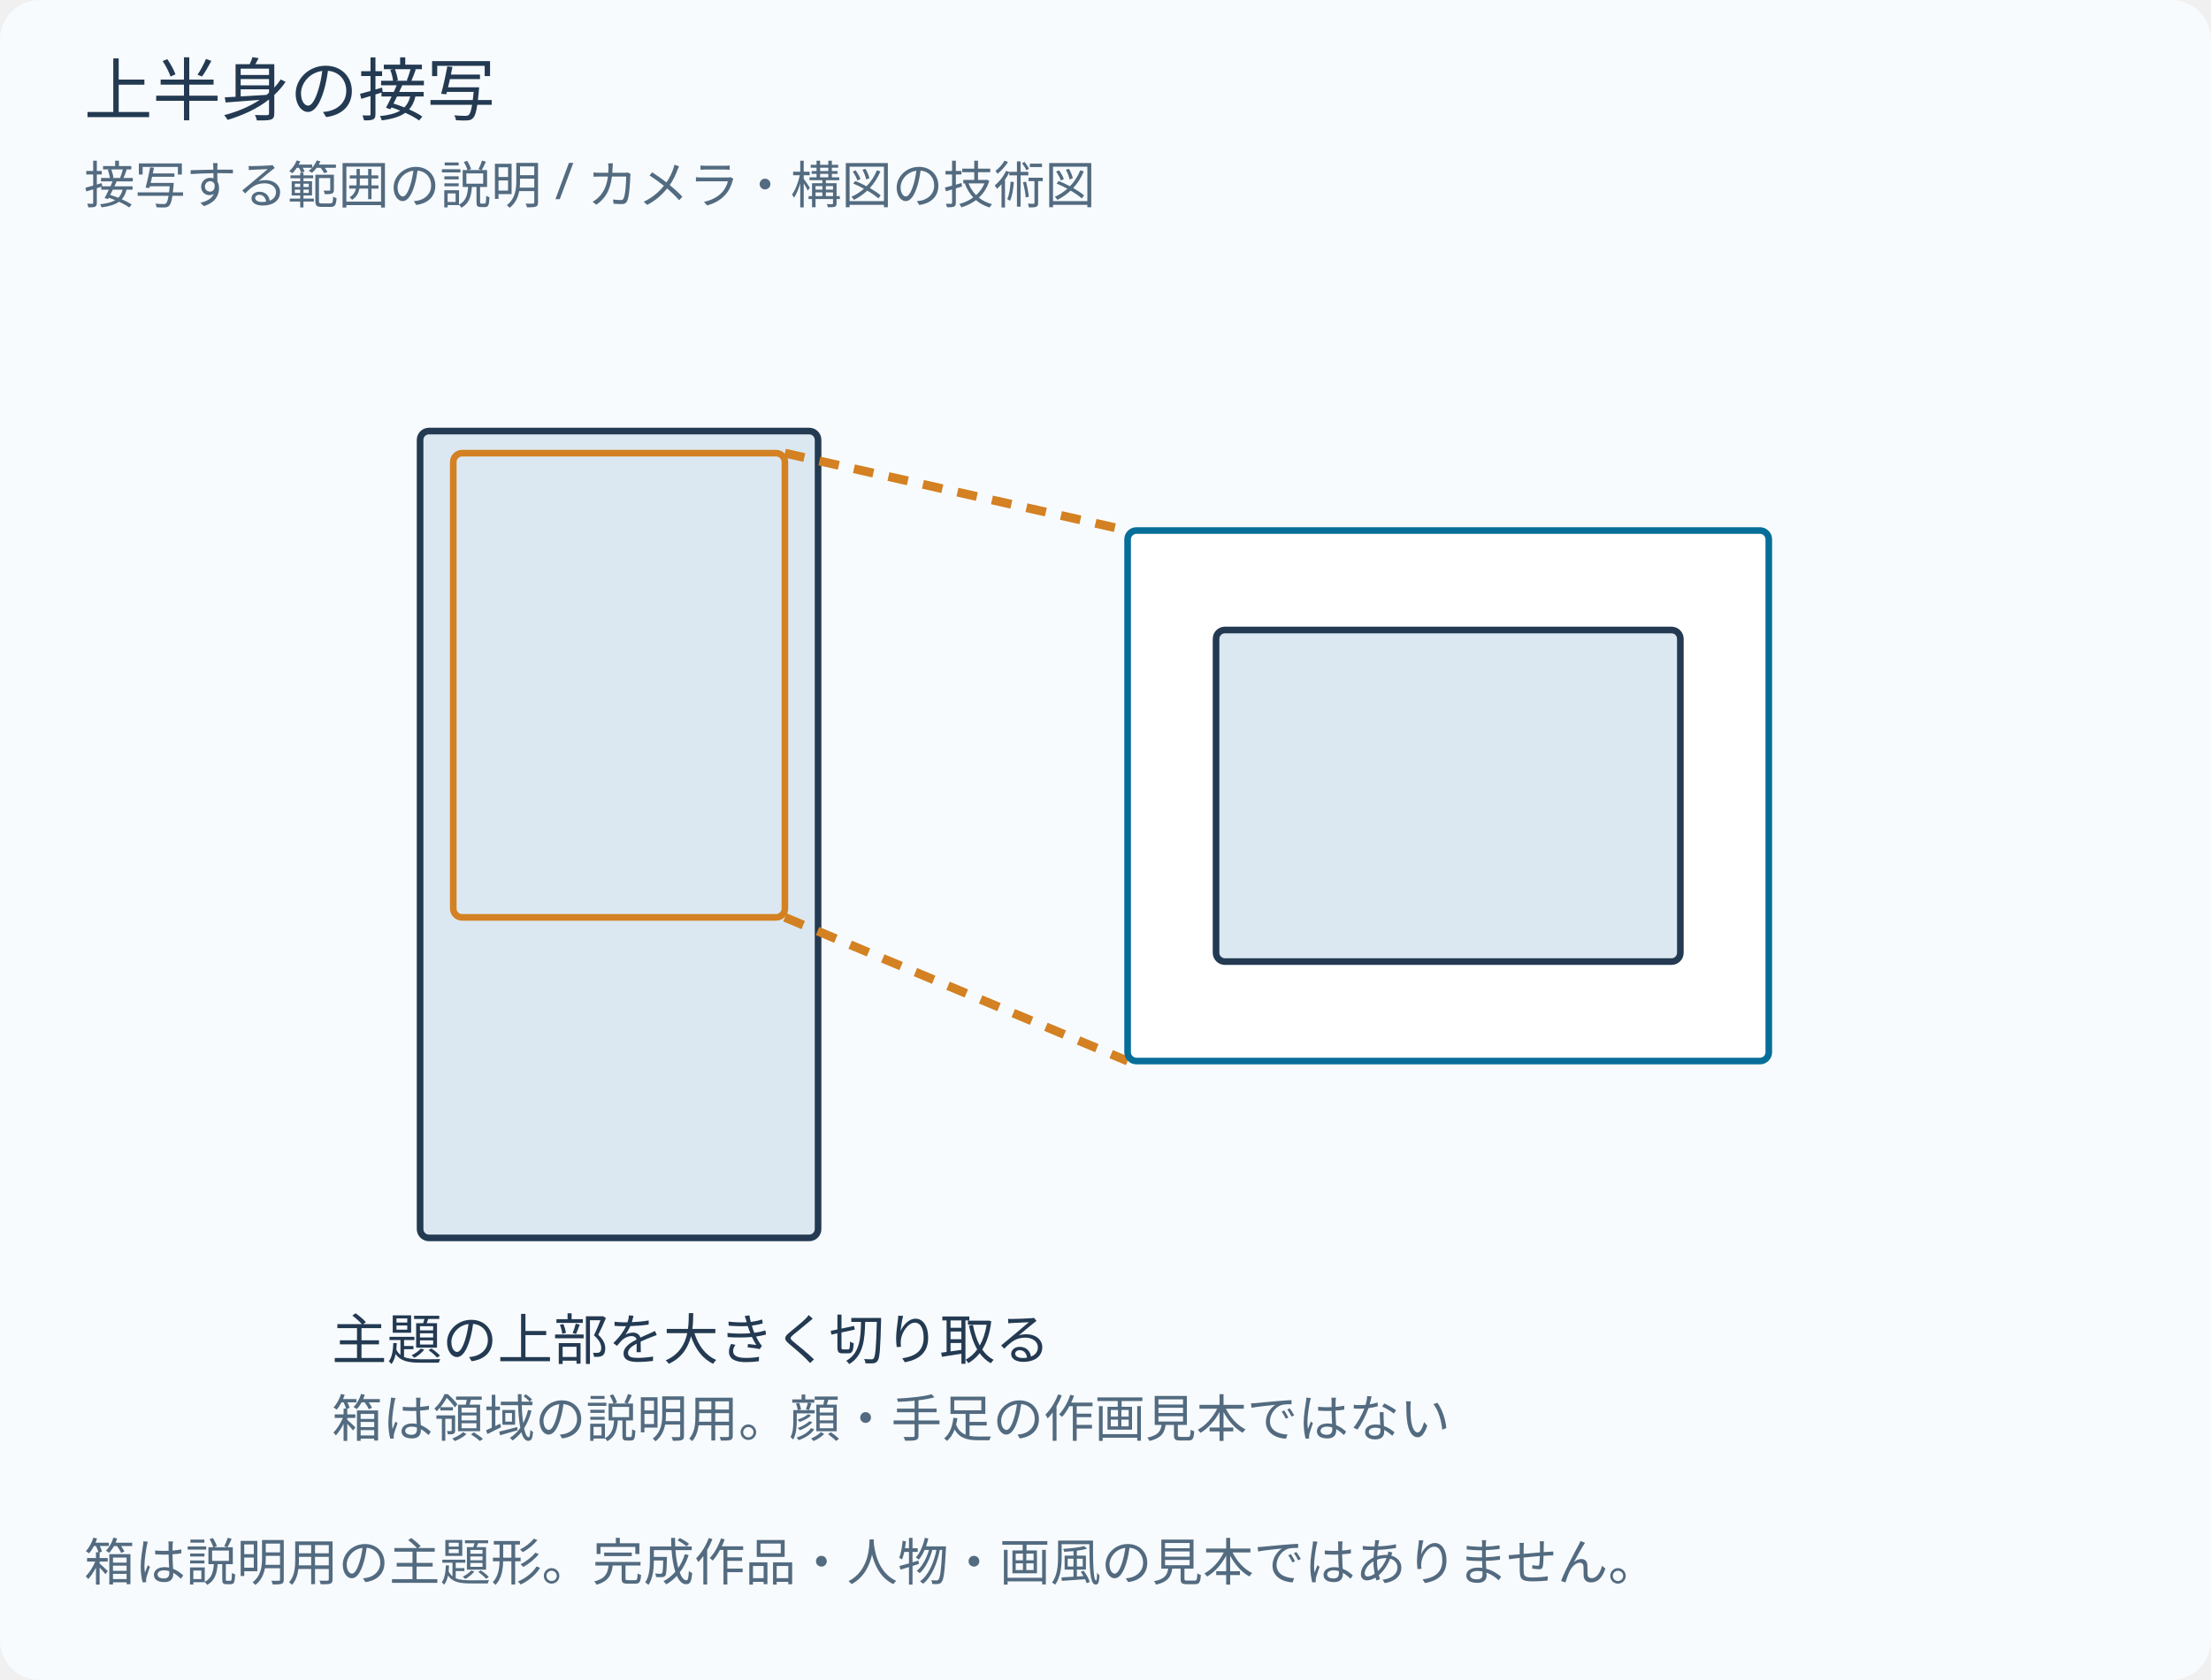
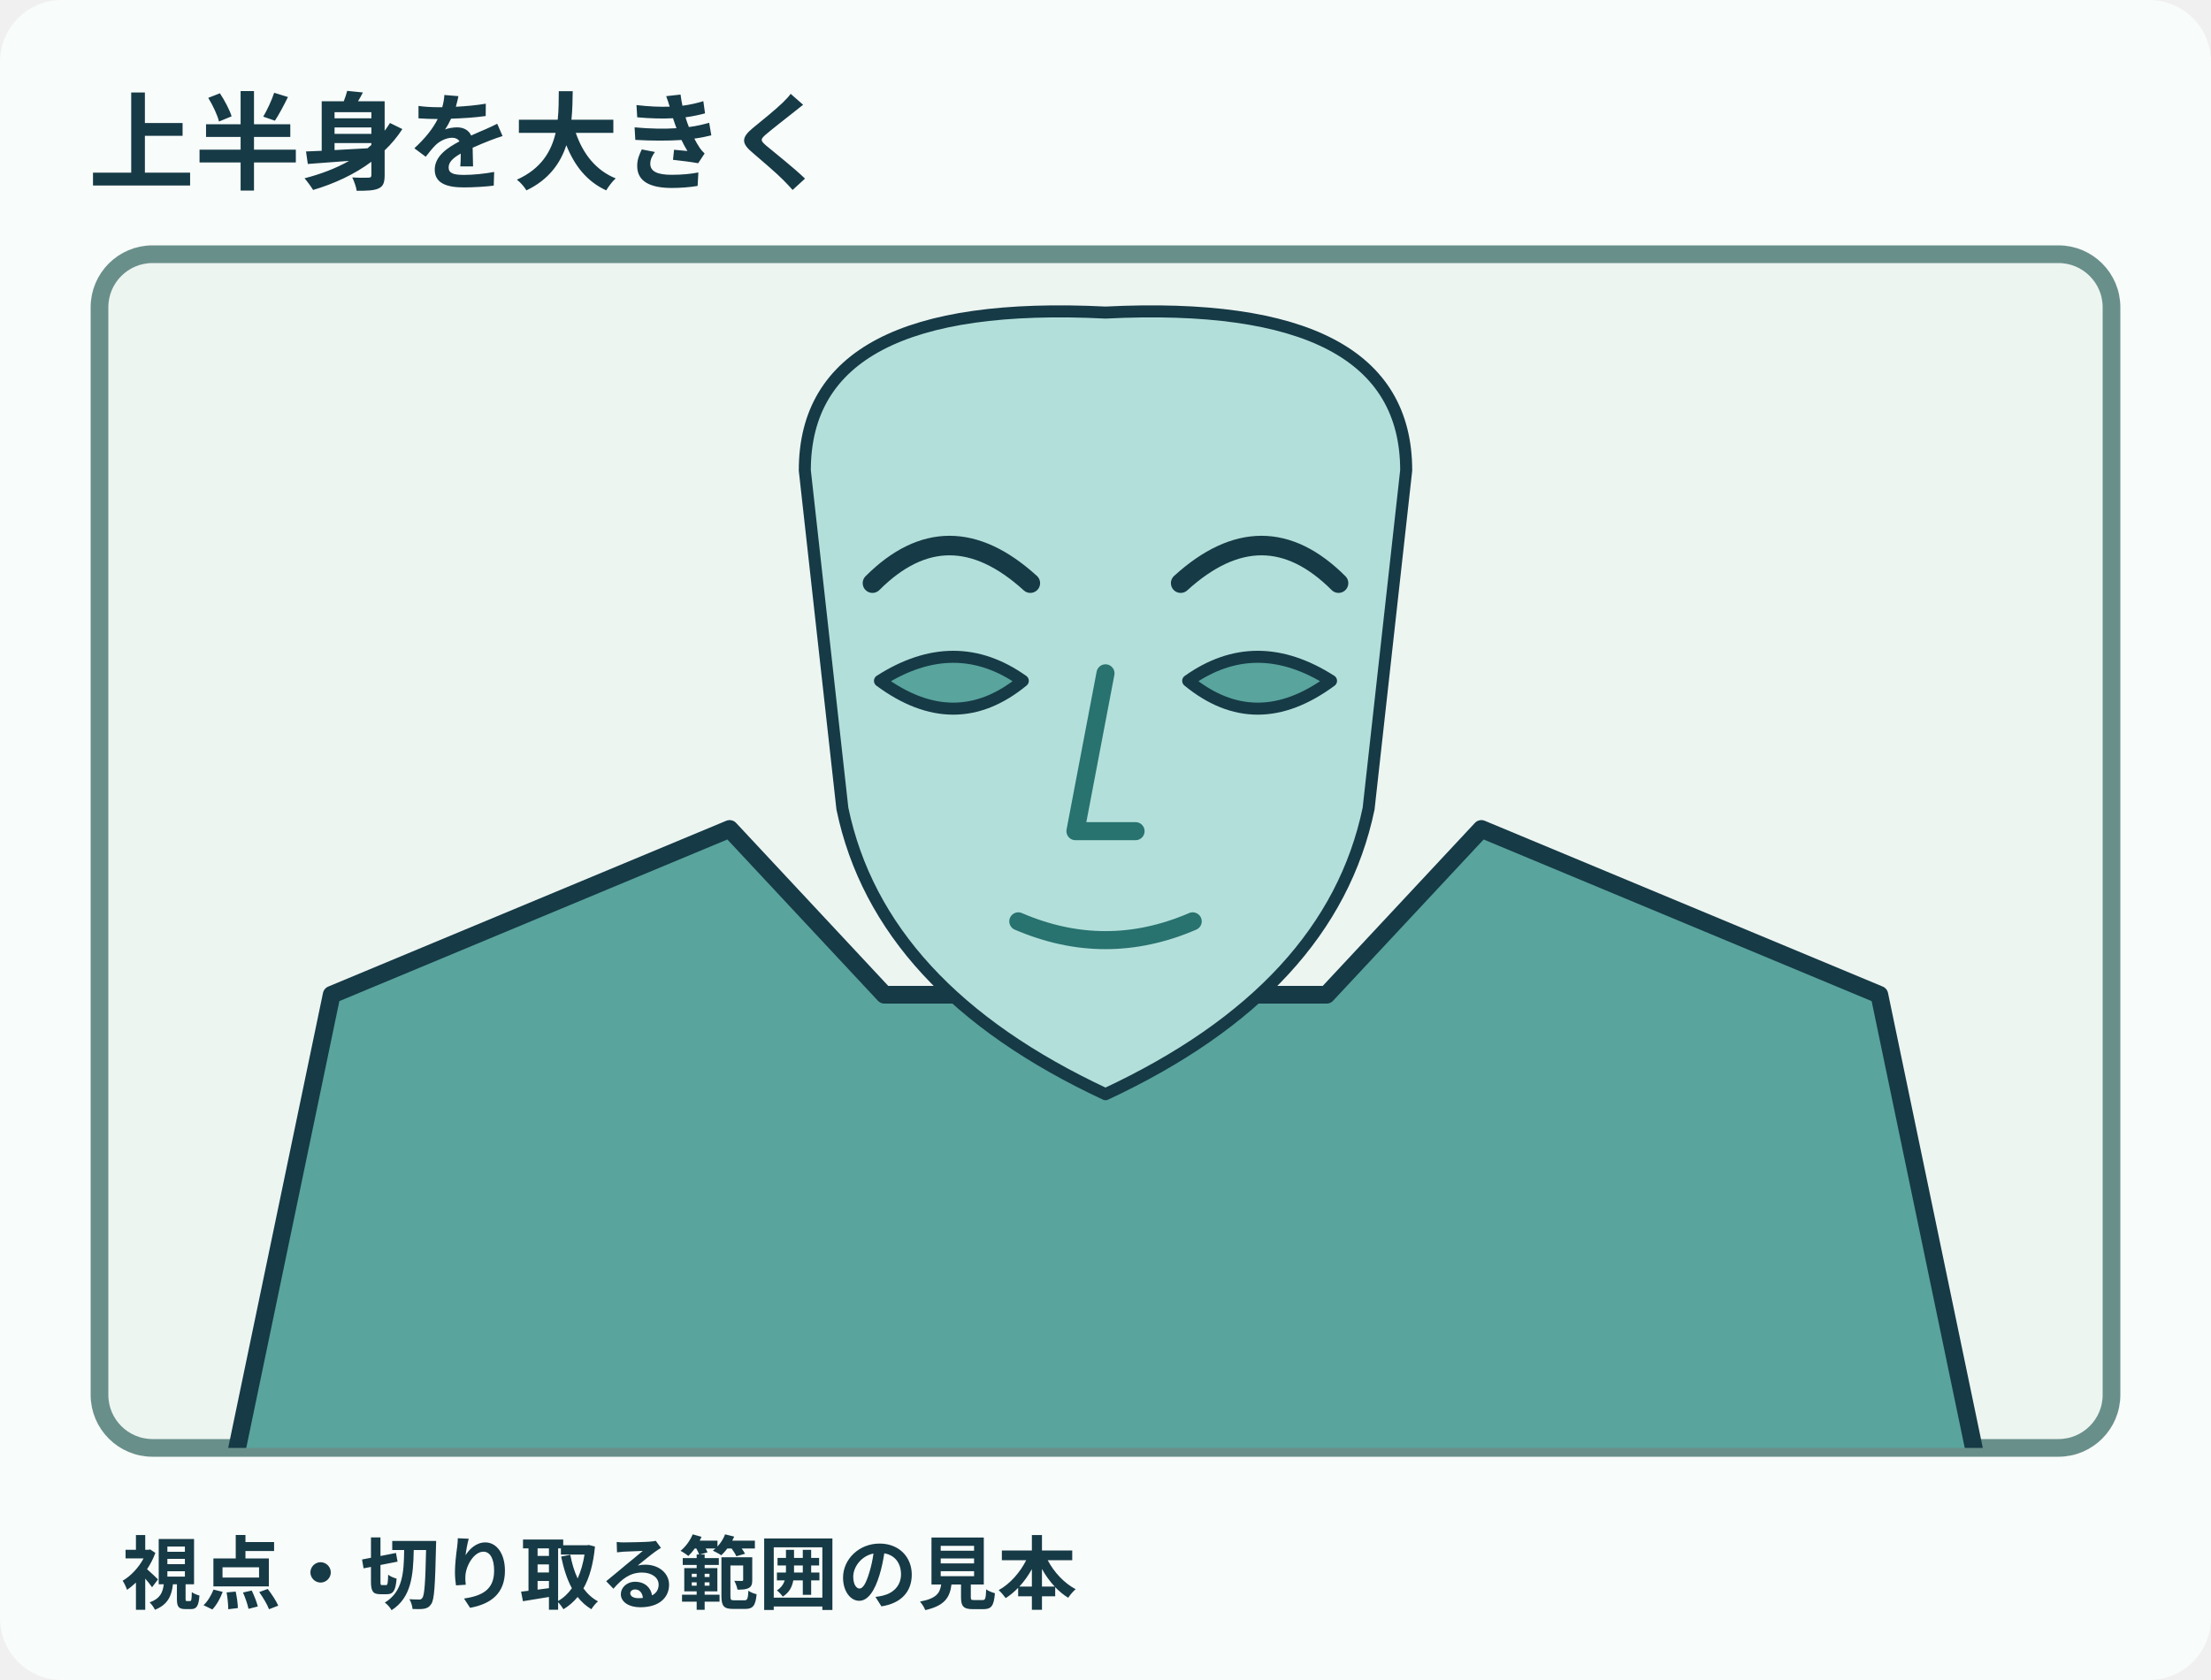
- <svg xmlns="http://www.w3.org/2000/svg" width="1000" height="760" viewBox="0 0 1000 760" role="img" aria-labelledby="diagram-title diagram-desc" data-diagram-kind="crop">
-   <rect width="1000" height="760" rx="18" fill="#f8fbfe" />
-   <text x="38" y="52" font-size="31" fill="#233a52" text-anchor="start" font-family="sans-serif">上半身の接写</text>
-   <text x="38" y="92" font-size="23" fill="#536b80" text-anchor="start" font-family="sans-serif">接写する範囲の説明 / カメラ・構図の技術図</text>
-   <rect id="subject-shape" x="190" y="195" width="180" height="365" rx="4" fill="#dce8f1" stroke="#233a52" stroke-width="3" />
-   <rect id="selected-crop" x="205" y="205" width="150" height="210" rx="4" fill="none" stroke="#d38122" stroke-width="3" />
-   <line x1="355" y1="205" x2="510" y2="240" stroke="#d38122" stroke-width="4" stroke-dasharray="9 7" />
-   <line x1="355" y1="415" x2="510" y2="480" stroke="#d38122" stroke-width="4" stroke-dasharray="9 7" />
-   <rect id="detail-frame" x="510" y="240" width="290" height="240" rx="4" fill="#ffffff" stroke="#066e99" stroke-width="3" />
-   <rect x="550" y="285" width="210" height="150" rx="4" fill="#dce8f1" stroke="#233a52" stroke-width="3" />
-   <text x="150" y="615" font-size="25" fill="#233a52" text-anchor="start" font-family="sans-serif">主題の上部を大きく切り取る</text>
-   <text x="150" y="650" font-size="23" fill="#536b80" text-anchor="start" font-family="sans-serif">箱は領域の説明用。顔・手足の作画見本ではない</text>
-   <text x="38" y="715" font-size="23" fill="#536b80" text-anchor="start" font-family="sans-serif">箱は説明用の主題形。完成作品・人物・画風の見本ではありません。</text>
+ <svg xmlns="http://www.w3.org/2000/svg" width="1000" height="760" viewBox="0 0 1000 760" role="img" aria-labelledby="preview-title preview-desc" data-diagram-kind="crop" data-preview-version="visual-v2">
+   <defs>
+     <clipPath id="preview-scene-clip">
+       <rect x="45" y="115" width="910" height="540" rx="24" />
+     </clipPath>
+     <marker id="preview-arrow" viewBox="0 0 20 20" refX="15" refY="10" markerWidth="3" markerHeight="3" orient="auto">
+       <path d="M0 0L20 10L0 20Z" fill="#ef9b31" />
+     </marker>
+   </defs>
+   <rect width="1000" height="760" rx="28" fill="#f8fcfa" />
+   <text x="40" y="82" font-family="sans-serif" font-size="48" font-weight="700" fill="#163a46">上半身を大きく</text>
+   <rect x="45" y="115" width="910" height="540" rx="24" fill="#edf5f1" stroke="#698f8a" stroke-width="8" />
+   <g class="preview-artwork" clip-path="url(#preview-scene-clip)">
+     <g data-preview-subject="upper-body">
+       <path d="M330 375L150 450L100 690L900 690L850 450L670 375L600 450L400 450Z" fill="#59a49d" stroke="#163a46" stroke-width="8" stroke-linejoin="round" stroke-linecap="round" />
+       <g transform="translate(160 70) scale(0.68)">
+         <path d="M300 210Q300 95 500 105Q700 95 700 210L675 435Q650 555 500 625Q350 555 325 435Z" fill="#b3dfda" stroke="#163a46" stroke-width="8" stroke-linejoin="round" stroke-linecap="round" />
+         <path d="M345 285Q395 235 450 285" fill="none" stroke="#163a46" stroke-width="13" stroke-linejoin="round" stroke-linecap="round" />
+         <path d="M550 285Q605 235 655 285" fill="none" stroke="#163a46" stroke-width="13" stroke-linejoin="round" stroke-linecap="round" />
+         <path d="M350 350Q400 318 445 350Q400 387 350 350Z" fill="#59a49d" stroke="#163a46" stroke-width="8" stroke-linejoin="round" stroke-linecap="round" />
+         <path d="M555 350Q600 318 650 350Q600 387 555 350Z" fill="#59a49d" stroke="#163a46" stroke-width="8" stroke-linejoin="round" stroke-linecap="round" />
+         <path d="M500 345L480 450L520 450" fill="none" stroke="#28726f" stroke-width="12" stroke-linejoin="round" stroke-linecap="round" />
+         <path d="M442 510Q500 535 558 510" fill="none" stroke="#28726f" stroke-width="12" stroke-linejoin="round" stroke-linecap="round" />
+       </g>
+     </g>
+   </g>
+   <text x="55" y="725" font-family="sans-serif" font-size="36" font-weight="700" fill="#163a46">視点・切り取る範囲の見本</text>
</svg>
